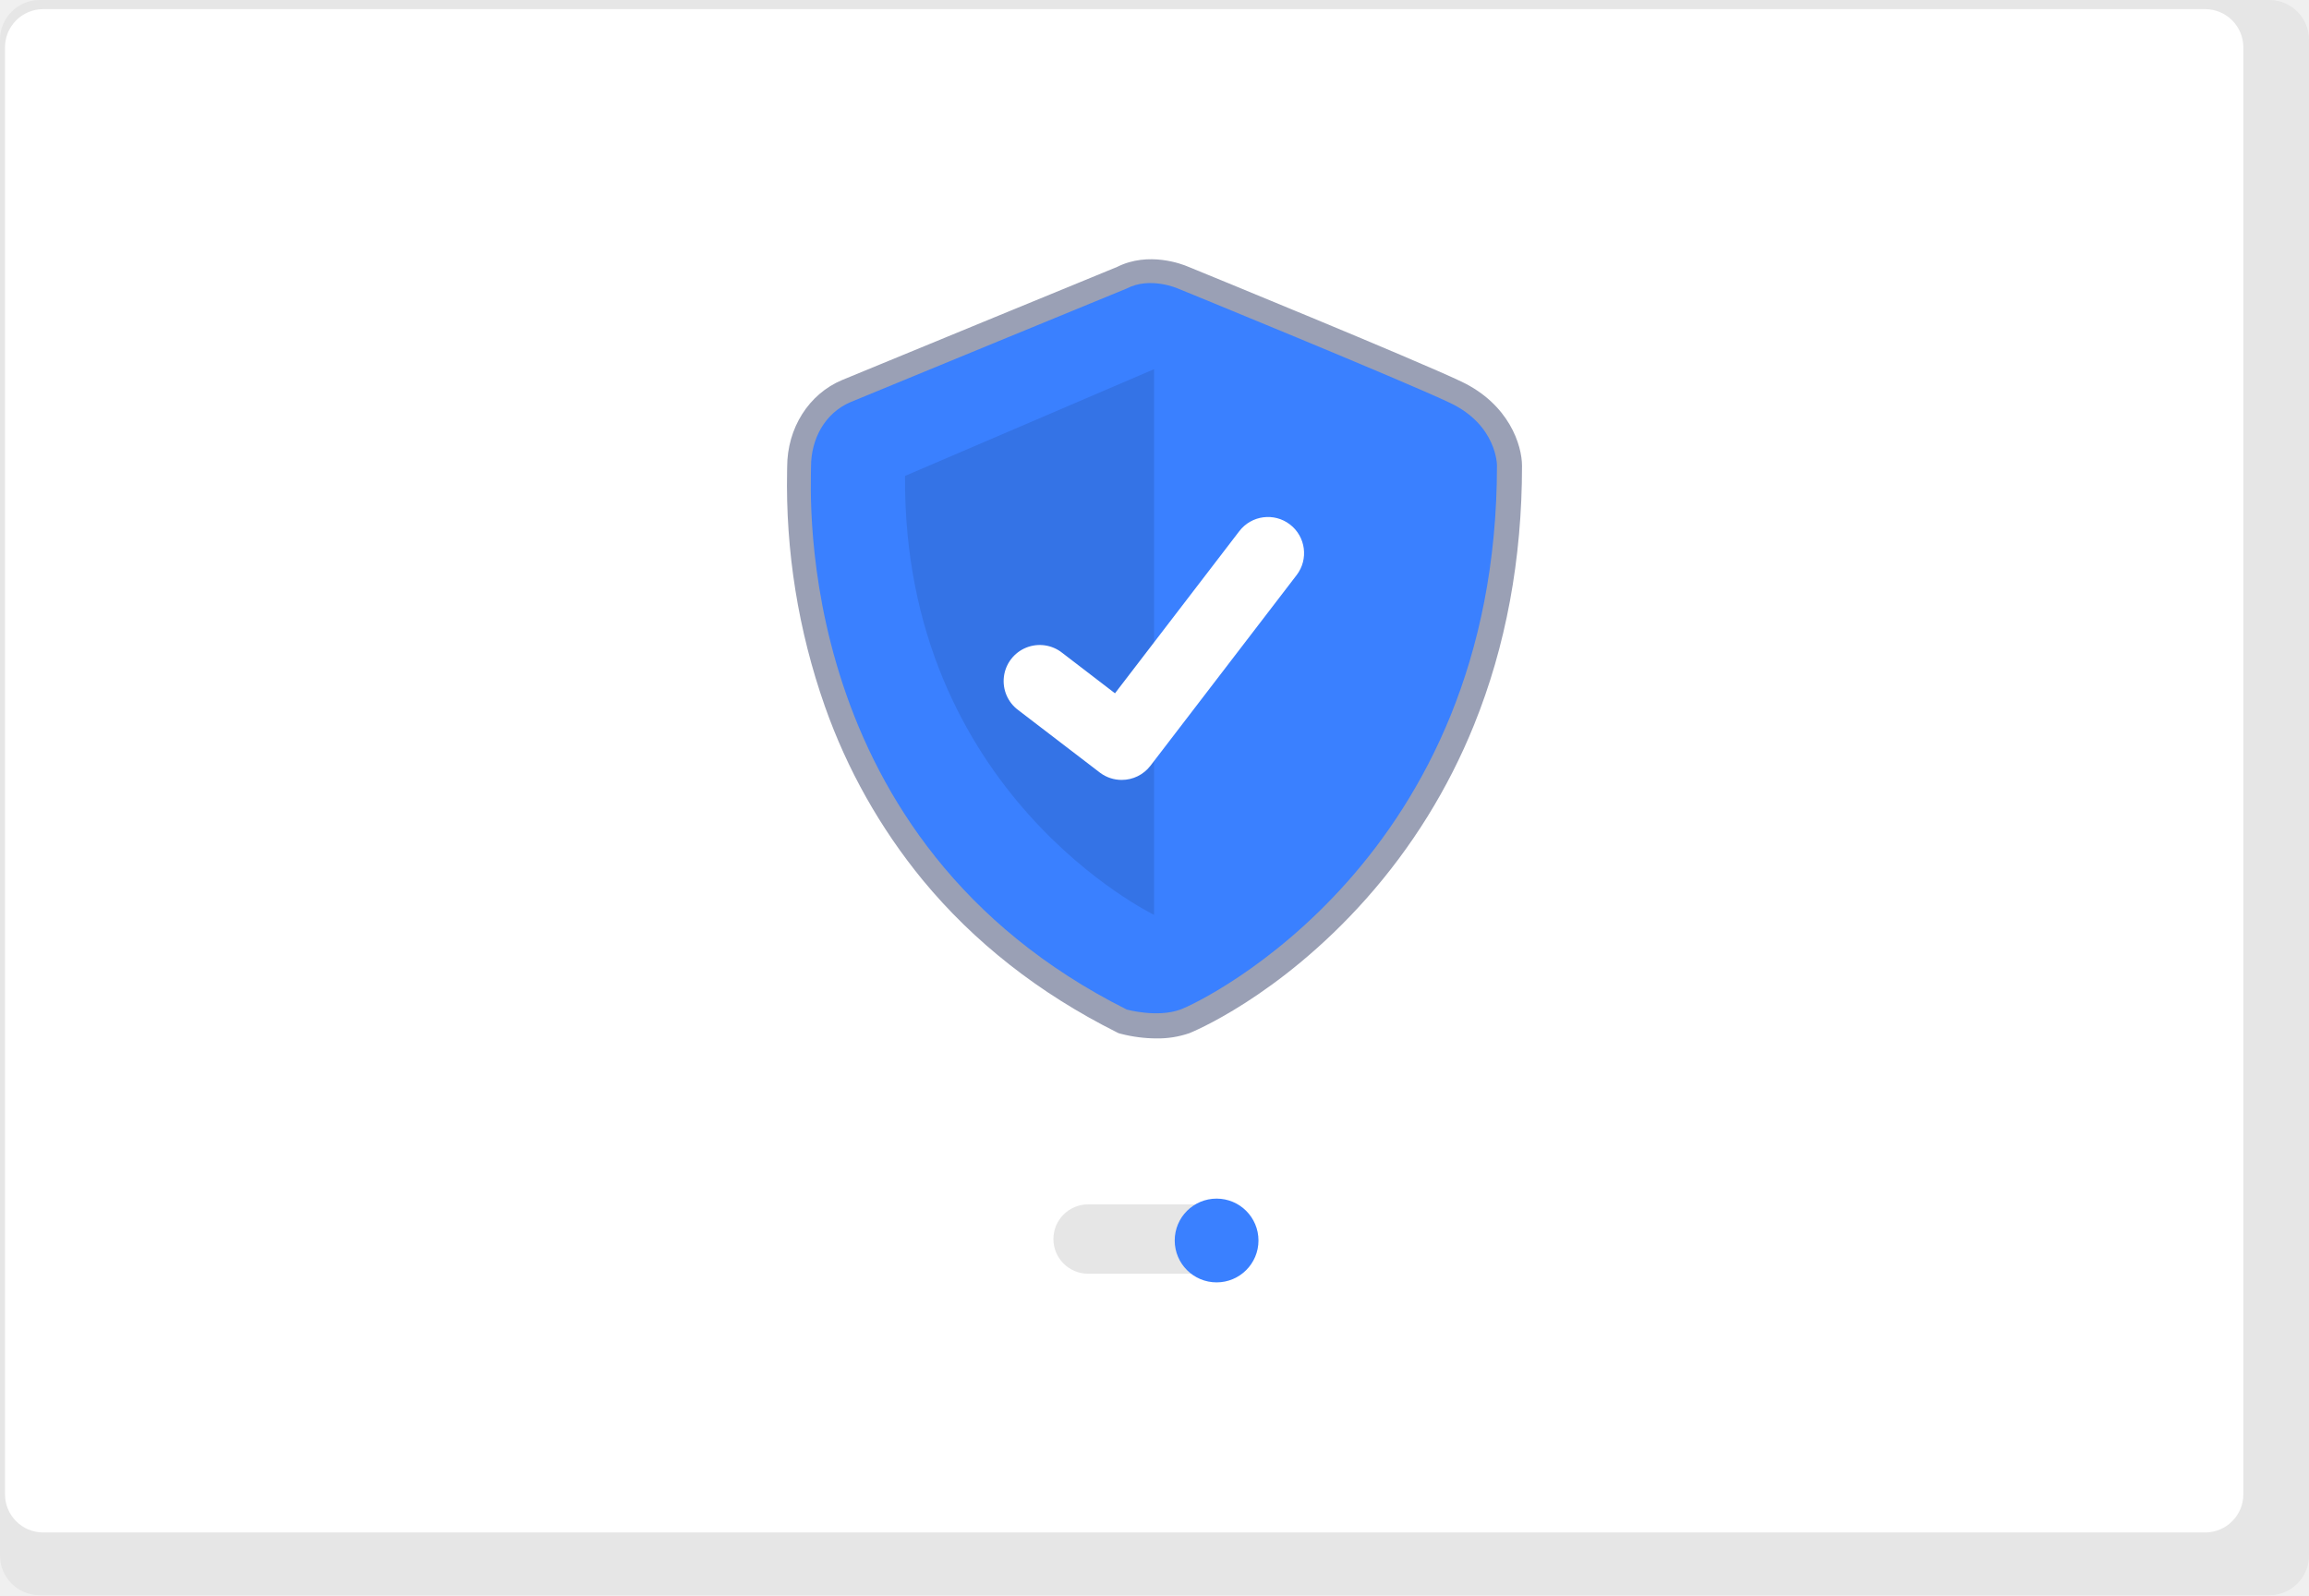
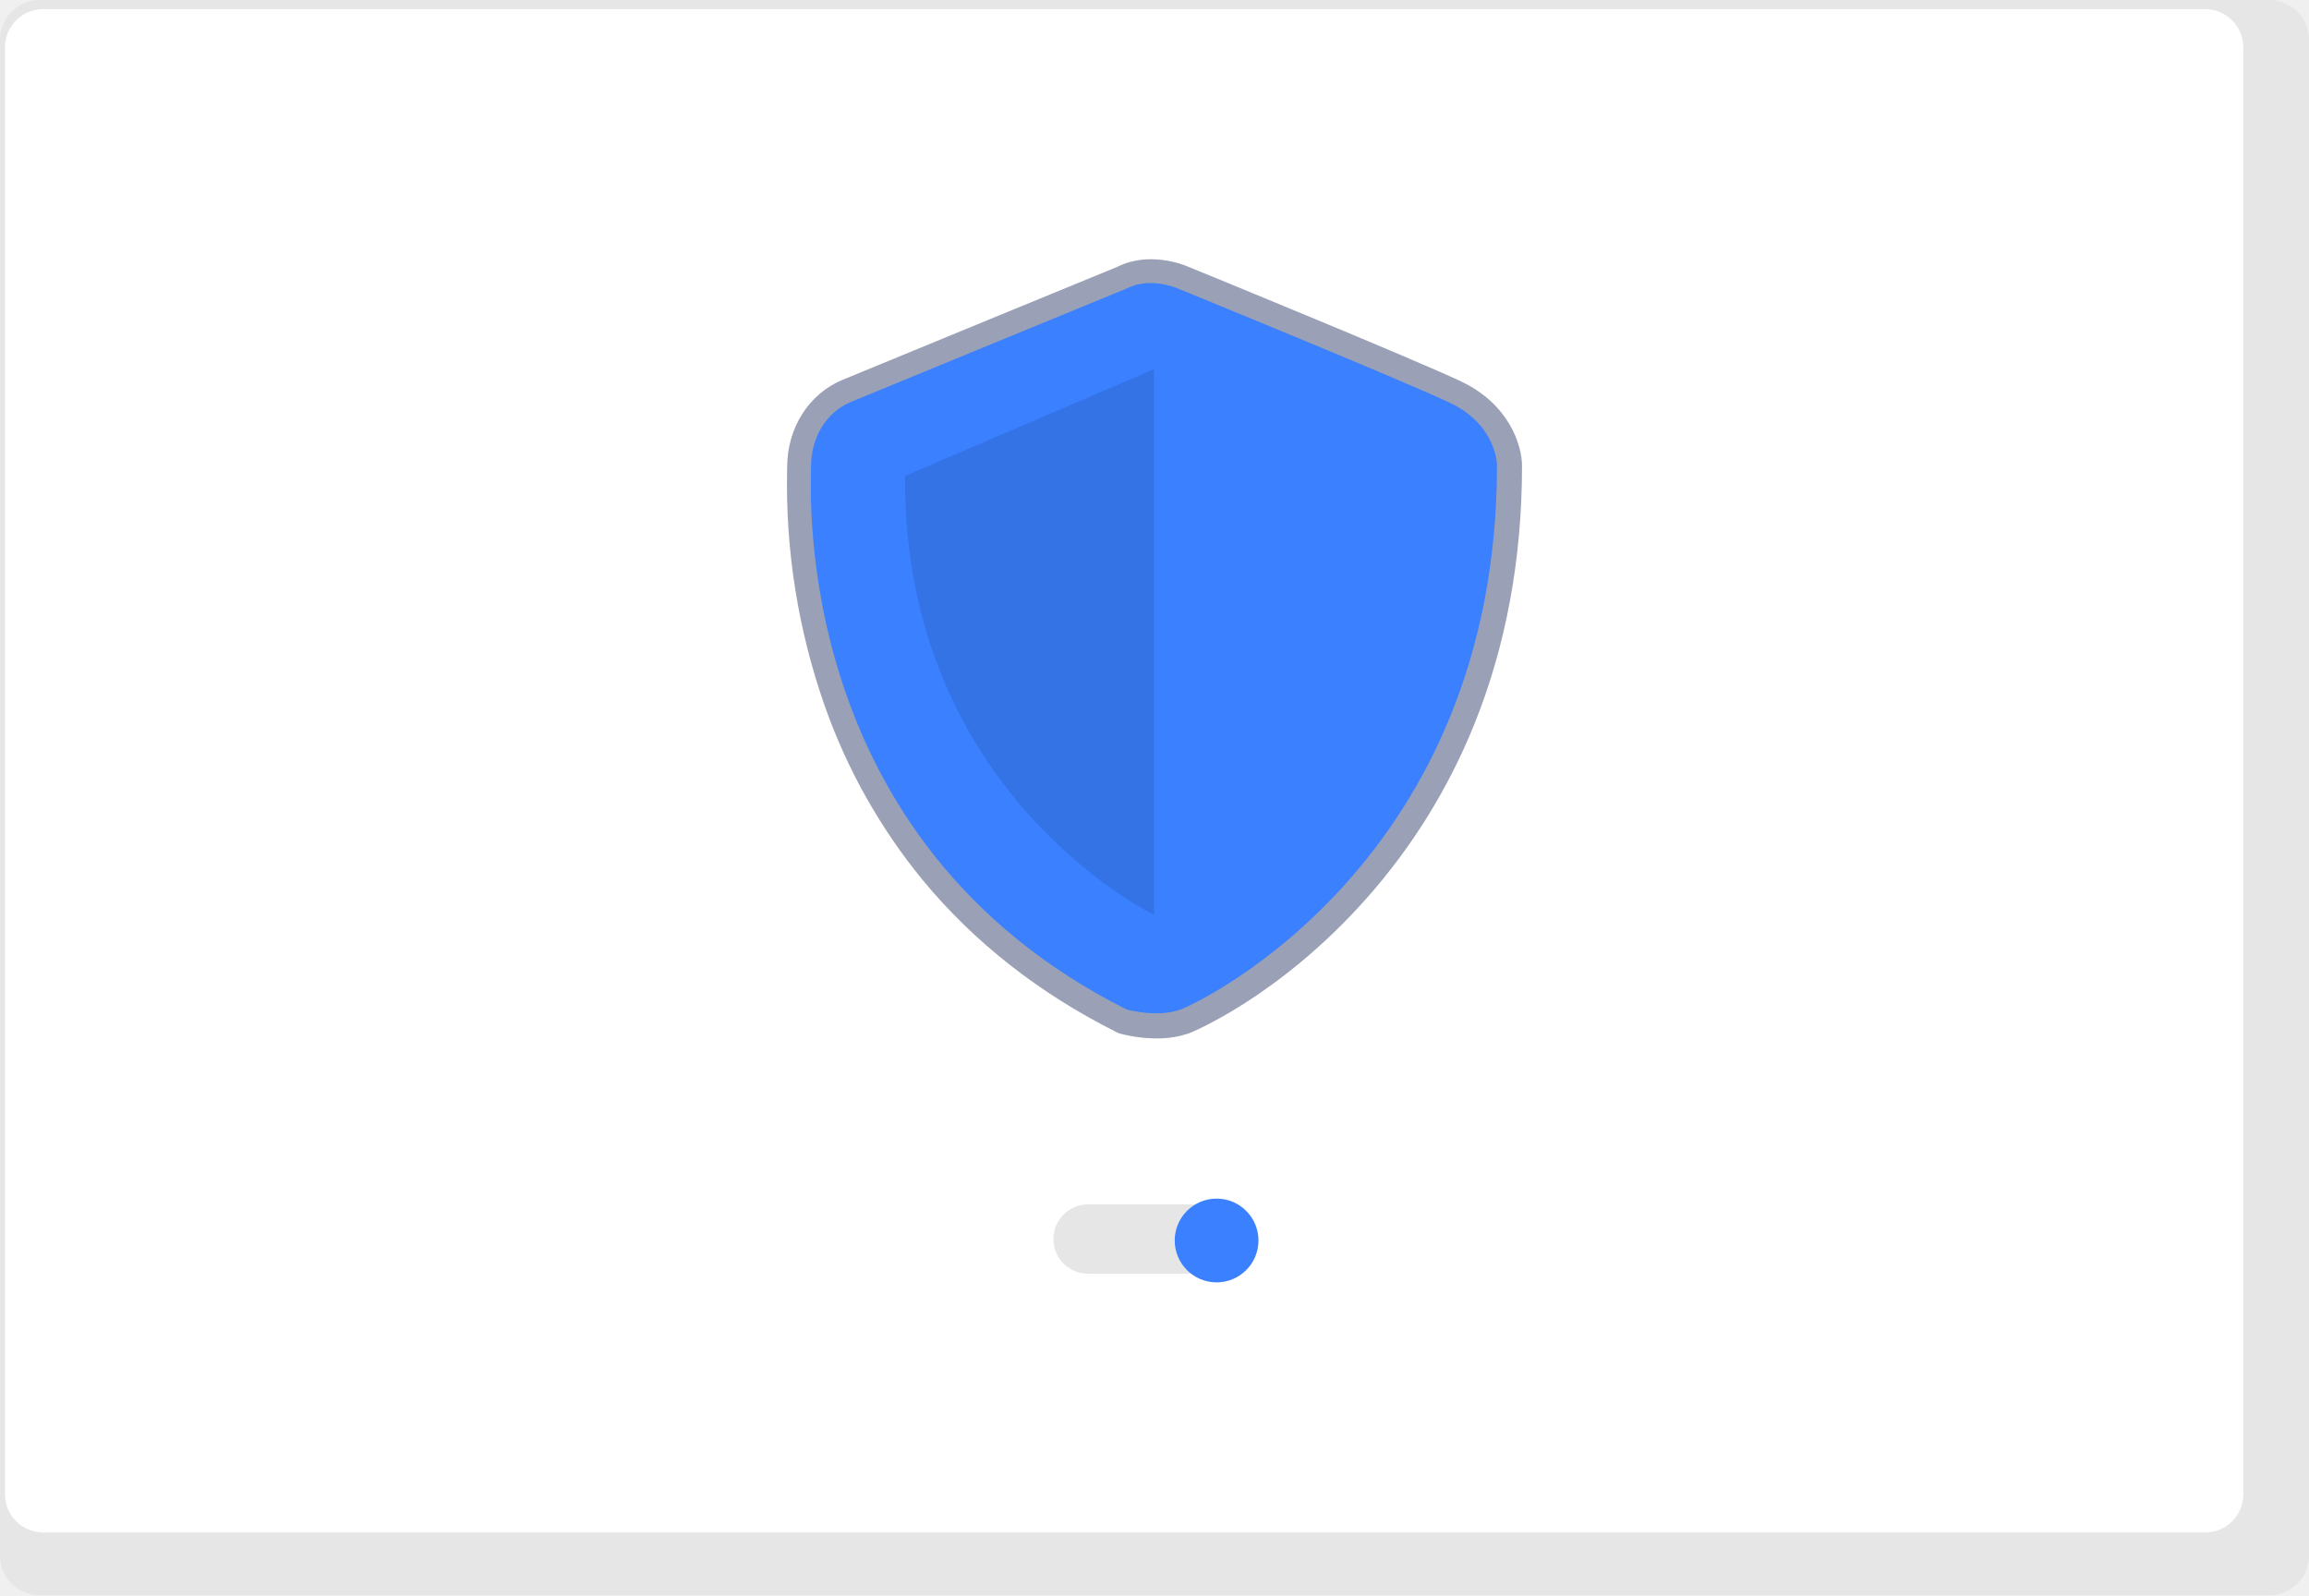
<svg xmlns="http://www.w3.org/2000/svg" width="799.468" height="552.327" viewBox="0 0 799.468 552.327" role="img" artist="Katerina Limpitsouni" source="https://undraw.co/">
-   <style>@keyframes svg-sway{0%,100%{transform:rotate(0deg)}50%{transform:rotate(2.5deg)}}@keyframes svg-drift{0%,100%{transform:translate(0,0)}50%{transform:translate(4px,-5px)}}@keyframes svg-pulse{0%,100%{transform:scale(1);opacity:1}50%{transform:scale(1.15);opacity:.85}}.svg-anim{transform-box:fill-box;transform-origin:50% 50%}.svg-a3{animation:svg-sway 8.5s ease-in-out infinite .6s;transform-origin:50% 100%}.svg-a4{animation:svg-drift 9s ease-in-out infinite .9s}.svg-a6{animation:svg-sway 7s ease-in-out infinite .2s}.svg-d1{animation:svg-pulse 3s ease-in-out infinite}.svg-d2{animation:svg-pulse 3.6s ease-in-out infinite .5s}.svg-d3{animation:svg-pulse 2.6s ease-in-out infinite 1s}.svg-d4{animation:svg-pulse 4s ease-in-out infinite 1.4s}@keyframes svg-nod{0%,50%,100%{transform:rotate(0deg)}20%{transform:rotate(-2.5deg)}35%{transform:rotate(2deg)}}@keyframes svg-tick-glow{0%,100%{filter:drop-shadow(0 0 0px rgba(58,128,255,.7))}50%{filter:drop-shadow(0 0 8px rgba(58,128,255,1))}}@keyframes svg-msg{0%,18%{opacity:0;transform:translateY(10px)}35%,75%{opacity:1;transform:translateY(0)}95%,100%{opacity:0;transform:translateY(-10px)}}.svg-nod1{animation:svg-nod 11s ease-in-out infinite;transform-origin:50% 100%}.svg-nod2{animation:svg-nod 13s ease-in-out infinite 2s;transform-origin:50% 100%}.svg-tick{animation:svg-tick-glow 3.2s ease-in-out infinite}.svg-msg1{animation:svg-msg 7s ease-in-out infinite}.svg-msg2{animation:svg-msg 7s ease-in-out infinite 2.3s}.svg-msg3{animation:svg-msg 7s ease-in-out infinite 4.6s}</style>
+   <style>@keyframes svg-sway{0%,100%{transform:rotate(0deg)}50%{transform:rotate(2.5deg)}}@keyframes svg-drift{0%,100%{transform:translate(0,0)}50%{transform:translate(4px,-5px)}}@keyframes svg-pulse{0%,100%{transform:scale(1);opacity:1}50%{transform:scale(1.15);opacity:.85}}.svg-anim{transform-box:fill-box;transform-origin:50% 50%}.svg-a3{animation:svg-sway 8.5s ease-in-out infinite .6s;transform-origin:50% 100%}.svg-a4{animation:svg-drift 9s ease-in-out infinite .9s}.svg-a6{animation:svg-sway 7s ease-in-out infinite .2s}.svg-d1{animation:svg-pulse 3s ease-in-out infinite}.svg-d2{animation:svg-pulse 3.6s ease-in-out infinite .5s}.svg-d3{animation:svg-pulse 2.6s ease-in-out infinite 1s}.svg-d4{animation:svg-pulse 4s ease-in-out infinite 1.4s}@keyframes svg-nod{0%,50%,100%{transform:rotate(0deg)}20%{transform:rotate(-2.5deg)}35%{transform:rotate(2deg)}}@keyframes svg-tick-glow{0%,100%{filter:drop-shadow(0 0 0px rgba(58,128,255,.7))}50%{filter:drop-shadow(0 0 8px rgba(58,128,255,1))}}@keyframes svg-msg{0%,18%{opacity:0;transform:translateY(10px)}35%,75%{opacity:1;transform:translateY(0)}95%,100%{opacity:0;transform:translateY(-10px)}}.svg-nod1{animation:svg-nod 11s ease-in-out infinite;transform-origin:50% 100%}.svg-nod2{animation:svg-nod 13s ease-in-out infinite 2s;transform-origin:50% 100%}.svg-tick{animation:svg-tick-glow 3.2s ease-in-out infinite}.svg-msg1{animation:svg-msg 7s ease-in-out infinite}.svg-msg2{animation:svg-msg 7s ease-in-out infinite 2.3s}.svg-msg3{animation:svg-msg 7s ease-in-out infinite 4.6s}@keyframes svg-knob-slide{0%,10%{transform:translate(885px,626px)}25%,70%{transform:translate(927px,626px)}85%,100%{transform:translate(885px,626px)}}@keyframes svg-tick-fade{0%,10%{opacity:0}25%,70%{opacity:1}85%,100%{opacity:0}}.svg-knob{animation:svg-knob-slide 4s ease-in-out infinite}.svg-tick-fade{opacity:0;animation:svg-tick-fade 4s ease-in-out infinite}</style>
  <g transform="translate(-560.266 -263.837)">
    <path d="M1352.3,232.384H580.059a13.747,13.747,0,0,0-13.613,13.848v524.66a13.74,13.74,0,0,0,13.613,13.819H1352.3a13.741,13.741,0,0,0,13.613-13.819V246.232a13.747,13.747,0,0,0-13.611-13.848Z" transform="translate(-6.18 31.453)" fill="#e6e6e6" />
    <path d="M1328.244,232.384h-748.6a13.225,13.225,0,0,0-13.2,13.223V746.614a13.219,13.219,0,0,0,13.2,13.2h748.6a13.219,13.219,0,0,0,13.2-13.2V245.608a13.224,13.224,0,0,0-13.193-13.223Z" transform="translate(-4.446 34.617)" fill="#fff" />
    <g class="svg-anim svg-a1">
      <g transform="translate(0 36.84)">
        <path d="M318.445,427.78a49.971,49.971,0,0,1-12.388-1.6l-.8-.221-.74-.371c-26.745-13.41-49.309-31.122-67.064-52.645a199.3,199.3,0,0,1-33.862-60.128,231.425,231.425,0,0,1-13.087-81.525c.011-.582.021-1.032.021-1.342,0-13.484,7.485-25.316,19.069-30.143,8.866-3.694,89.361-36.757,95.177-39.146,10.953-5.488,22.638-.907,24.508-.106,4.194,1.715,78.607,32.151,94.688,39.808,16.573,7.892,20.994,22.069,20.994,29.2,0,32.292-5.593,62.472-16.623,89.7a207.7,207.7,0,0,1-37.326,60.155c-30.47,34.29-60.949,46.446-61.243,46.553a33.3,33.3,0,0,1-11.327,1.809Zm-7.168-17.754c2.642.592,8.726,1.481,12.691.035,5.037-1.837,30.547-15.065,54.386-41.892C411.291,331.1,428,284.509,428.027,229.681c-.059-1.111-.848-9.033-11.339-14.029-15.769-7.509-93.115-39.136-93.894-39.454l-.214-.091c-1.621-.679-6.779-2.11-10.335-.247l-.712.332c-.862.354-86.309,35.449-95.422,39.246-6.375,2.656-8.646,9.236-8.646,14.509,0,.385-.01.946-.024,1.67C206.712,269.133,215.393,361.447,311.277,410.025Z" transform="translate(642.288 158.754)" fill="#9aa0b5" />
        <path d="M312.583,172.636S226.36,208.05,217.121,211.9s-13.857,13.087-13.857,22.326-6.929,129.785,109.319,188.069c0,0,10.551,2.919,18.555,0S440.763,370.1,440.763,233.84c0,0,0-13.857-16.167-21.556s-94.331-39.647-94.331-39.647S320.667,168.4,312.583,172.636Z" transform="translate(637.814 154.246)" fill="#3a80ff" />
        <path d="M338.175,215.286V404.2s-86.993-41.875-86.223-151.964Z" transform="translate(621.667 139.541)" opacity="0.1" />
-         <path d="M459.69,588.526a12.415,12.415,0,0,1-7.469-2.481l-.134-.1-28.129-21.536a12.5,12.5,0,1,1,15.2-19.84l18.22,13.971,43.056-56.151a12.5,12.5,0,0,1,17.521-2.313l-.268.364.275-.358a12.511,12.511,0,0,1,2.313,17.521l-50.644,66.047a12.5,12.5,0,0,1-9.942,4.877Z" transform="translate(488.938 -91.496)" fill="#fff" />
+         <path class="svg-tick-fade" d="M459.69,588.526a12.415,12.415,0,0,1-7.469-2.481l-.134-.1-28.129-21.536a12.5,12.5,0,1,1,15.2-19.84l18.22,13.971,43.056-56.151a12.5,12.5,0,0,1,17.521-2.313l-.268.364.275-.358a12.511,12.511,0,0,1,2.313,17.521l-50.644,66.047a12.5,12.5,0,0,1-9.942,4.877Z" transform="translate(488.938 -91.496)" fill="#fff" />
        <g transform="translate(40 16)">
          <rect width="64" height="24" rx="12" transform="translate(885 628)" fill="#e6e6e6" />
-           <circle cx="14.5" cy="14.5" r="14.5" transform="translate(927 626)" fill="#3a80ff" />
+           <circle class="svg-knob" cx="14.5" cy="14.5" r="14.5" transform="translate(927 626)" fill="#3a80ff" />
        </g>
      </g>
    </g>
  </g>
</svg>
